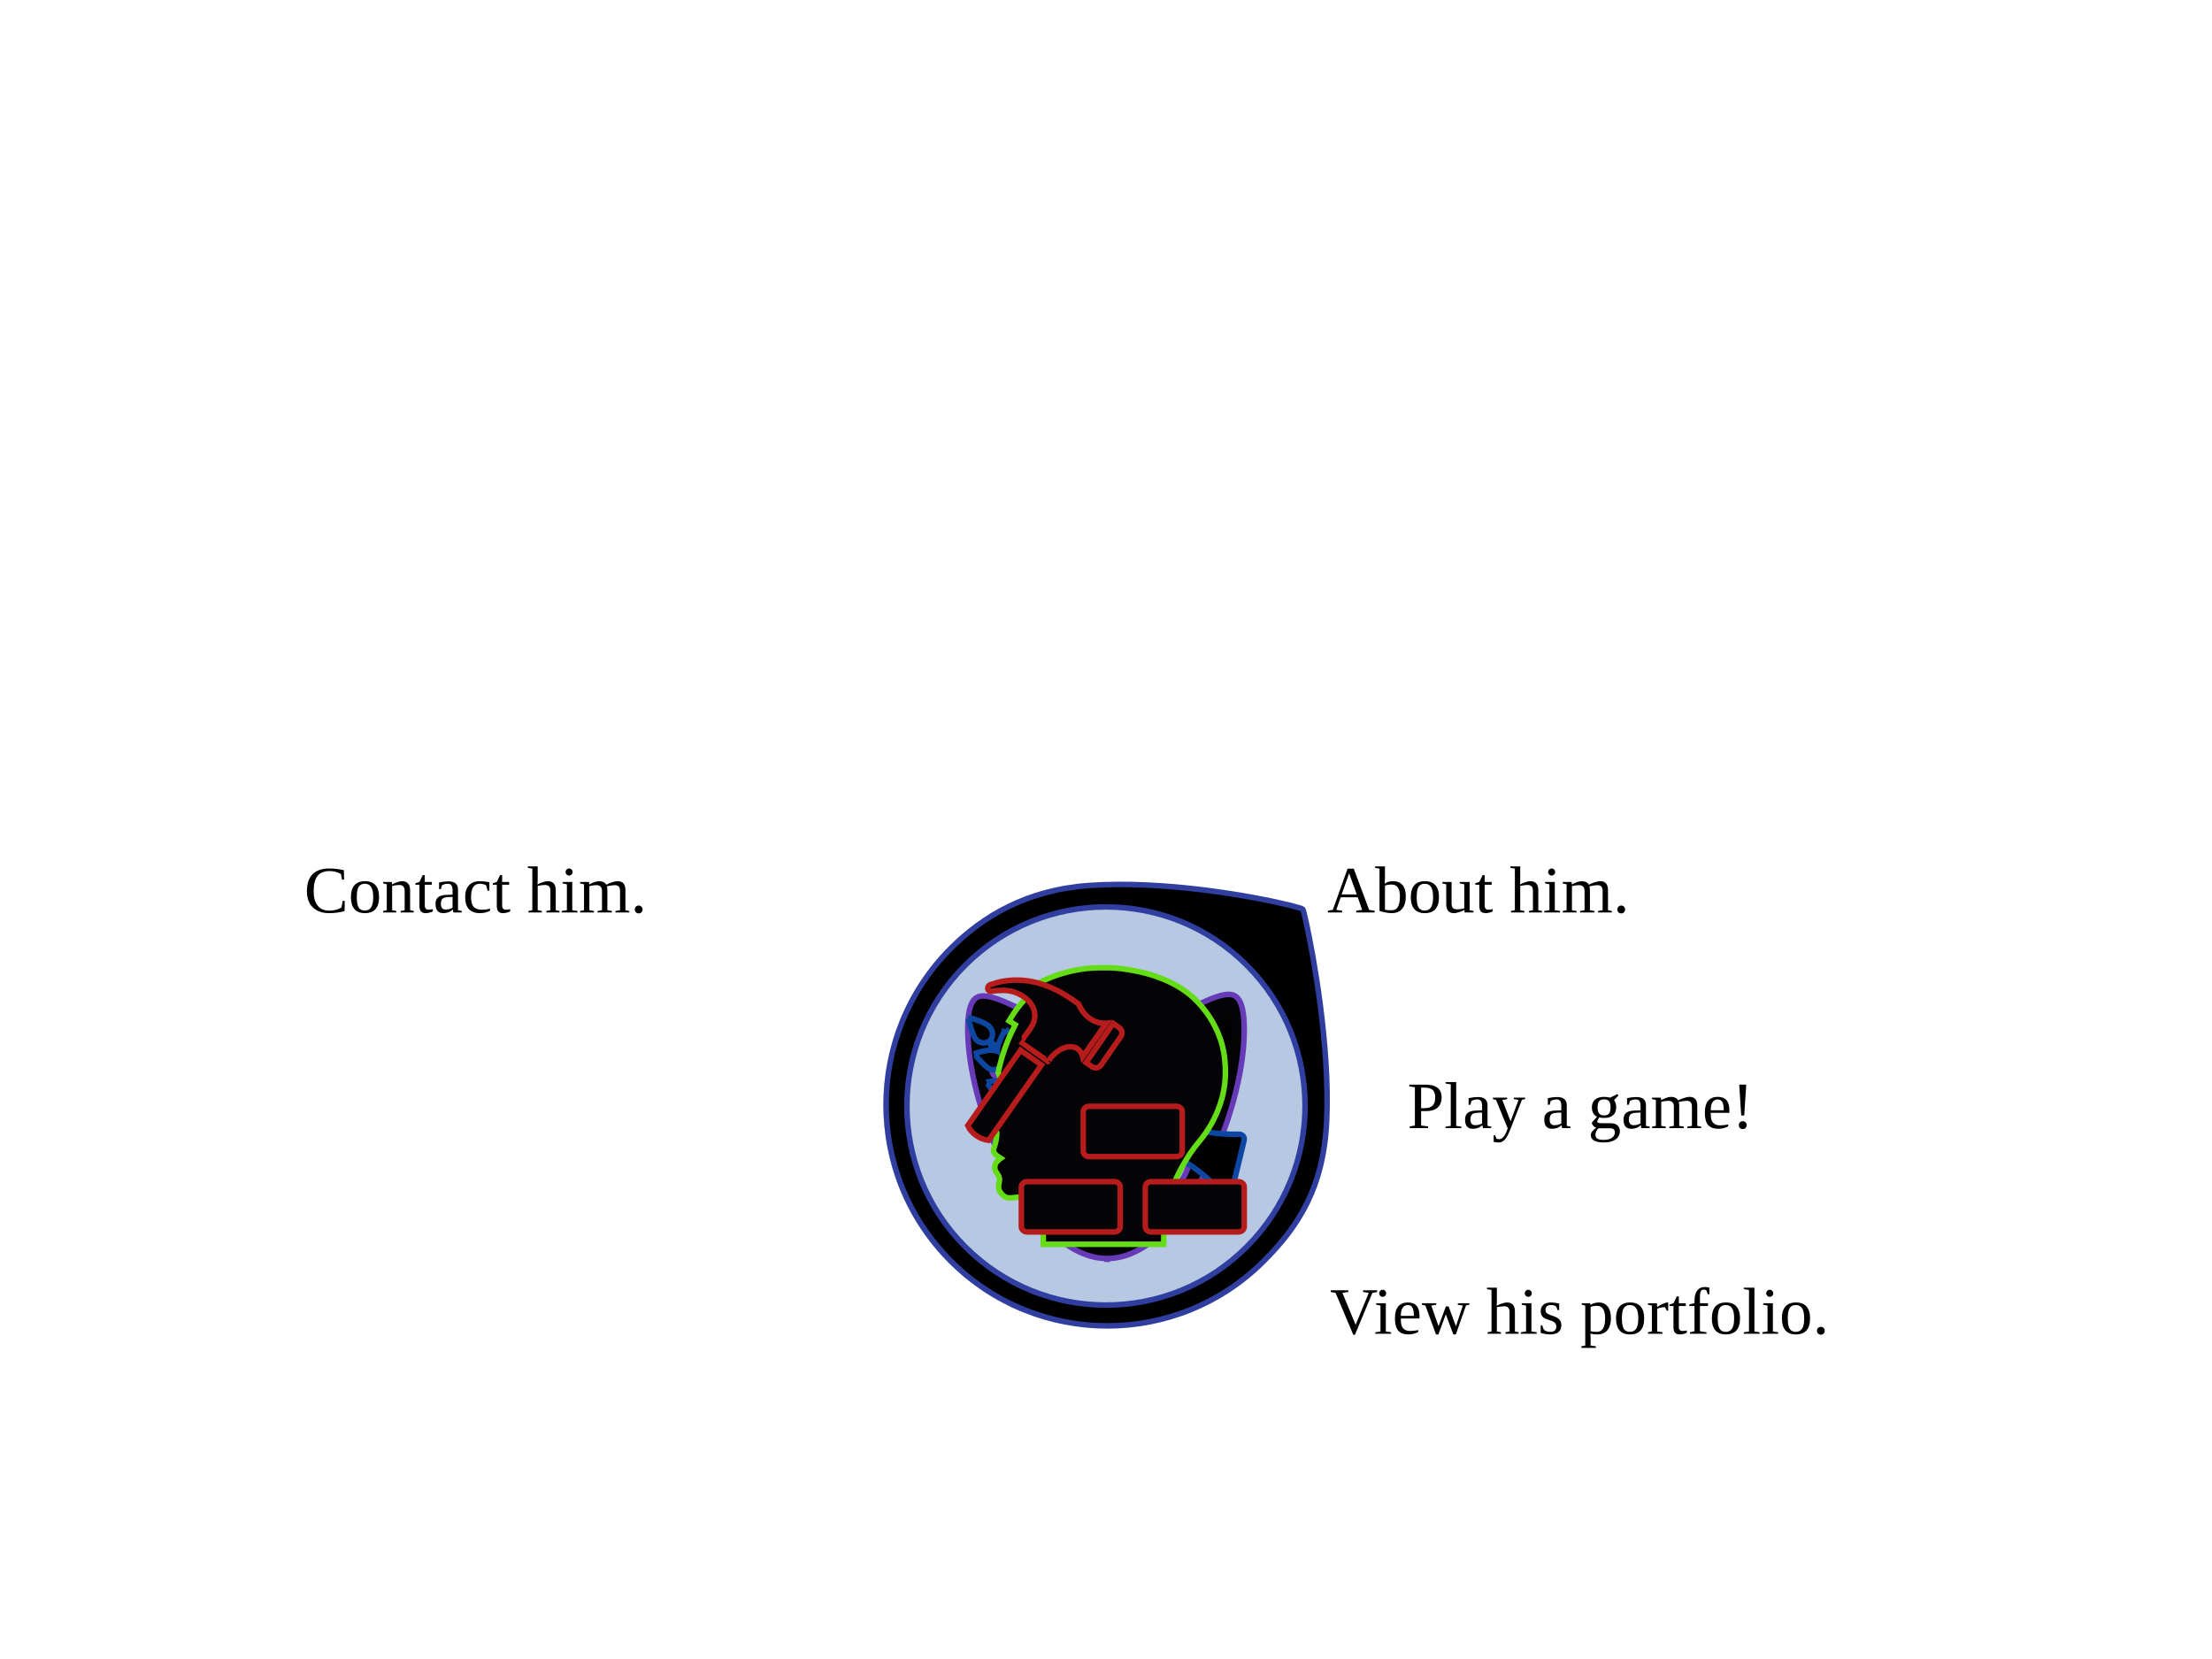
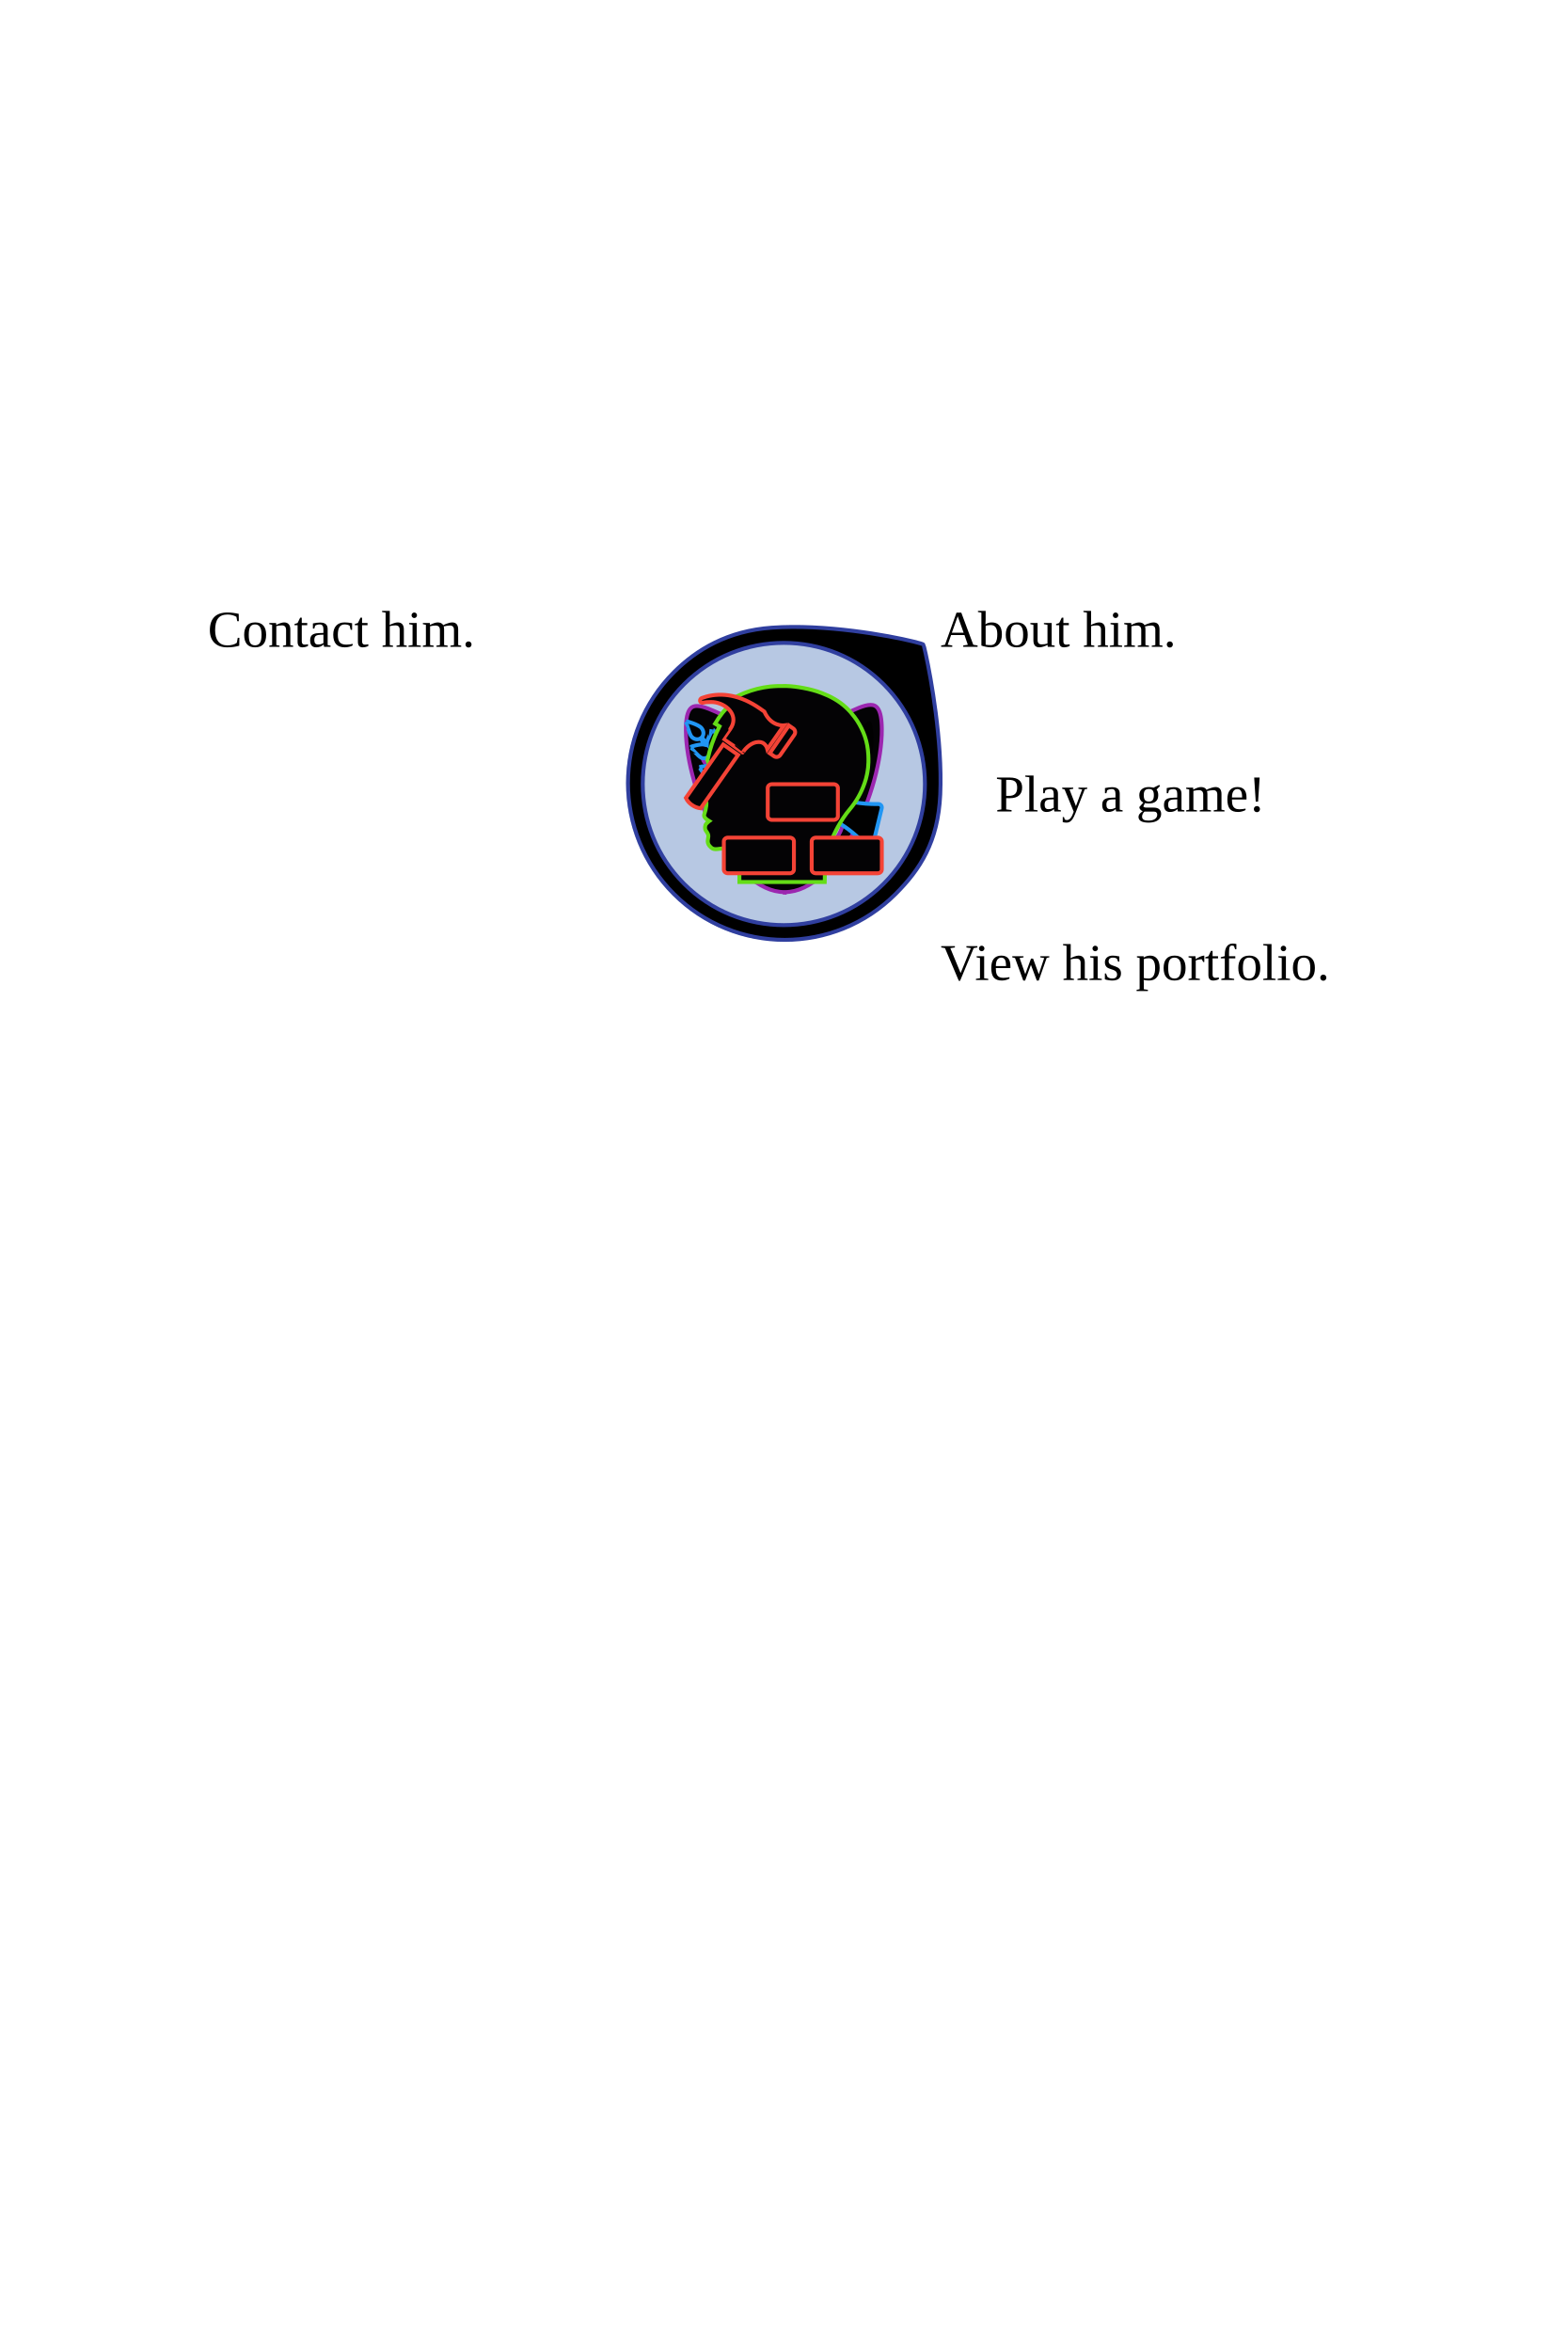
- <svg xmlns="http://www.w3.org/2000/svg" version="1.1" x="0px" y="0px" width="100%" height="300px" viewBox="0 0 400 300" xml:space="preserve">
+ <svg xmlns="http://www.w3.org/2000/svg" version="1.1" x="0px" y="0px" width="100%" height="700px" viewBox="0 0 400 600" xml:space="preserve">
  <g id="svg-fill">
    <g fill="#0d47a1" opacity="0.3">
      <circle cx="200" cy="200" r="40" />
      <path d="M240,200c0.012,5.236-1.006,10.478-3.009,15.322c-1.995,4.847-4.961,9.291-8.663,13.006       c-3.7,3.717-8.136,6.703-12.982,8.721c-4.844,2.025-10.093,3.067-15.346,3.076c-5.252,0.012-10.51-1.01-15.37-3.019       c-4.862-2.001-9.32-4.977-13.046-8.689c-3.729-3.713-6.724-8.162-8.748-13.023c-2.031-4.858-3.077-10.125-3.085-15.394       c0.005-5.269,1.053-10.535,3.083-15.394c2.024-4.861,5.02-9.311,8.749-13.023c3.727-3.714,8.185-6.688,13.047-8.69       c4.86-2.009,10.117-3.03,15.37-3.018c5.253,0.009,10.502,1.051,15.346,3.076c4.847,2.018,9.282,5.004,12.982,8.721       c3.702,3.715,6.668,8.16,8.663,13.006C238.994,189.522,240.012,194.763,240,200z M240,200c-0.009-5.237-1.048-10.469-3.066-15.298       c-2.012-4.831-4.988-9.253-8.693-12.942c-3.704-3.691-8.135-6.647-12.966-8.636c-4.829-1.996-10.054-3.011-15.274-2.999       c-5.221,0.009-10.437,1.044-15.25,3.057c-4.816,2.005-9.224,4.973-12.901,8.667c-3.679,3.692-6.626,8.109-8.608,12.925       c-1.991,4.813-3,10.021-2.991,15.226c-0.012,5.205,1,10.413,2.99,15.227c1.983,4.816,4.93,9.233,8.609,12.926       c3.678,3.693,8.086,6.661,12.902,8.667c4.813,2.012,10.029,3.048,15.25,3.056c5.221,0.013,10.445-1.003,15.274-2.999       c4.831-1.988,9.262-4.945,12.966-8.636c3.705-3.689,6.683-8.111,8.693-12.942C238.952,210.47,239.991,205.236,240,200z" />
    </g>
  </g>
  <g id="svg-mask" class="svg-icon">
-     <path stroke="#673ab7" fill="#040305" d="M222.145,179.813c-1.664,0-4.075,1.166-6.866,2.515c-4.239,2.047-9.515,4.597-15.272,4.631l-0.124,0.001   h-0.002c-5.713,0-10.976-2.461-15.209-4.439c-2.784-1.302-5.191-2.427-6.853-2.427c-0.685,0-1.19,0.186-1.588,0.586   c-0.847,0.854-1.248,2.696-1.229,5.636c0.1,15.545,11.917,41.263,25.195,41.266v0.604l0.069-0.604   c13.314-0.089,24.834-25.979,24.734-41.581C224.964,180.549,223.535,179.813,222.145,179.813z M179.487,194.068   c-0.211-0.451-0.214-0.954-0.009-1.497c0.489-1.287,2.07-2.025,4.339-2.025c1.629,0,3.538,0.384,5.376,1.078   c4.591,1.736,7.519,4.869,6.667,7.134c-0.2,0.524-0.689,1.149-1.887,1.149c-1.349,0-3.268-0.783-5.491-1.691   c-0.758-0.309-1.545-0.63-2.34-0.93c-0.842-0.319-1.63-0.591-2.343-0.838C181.502,195.655,179.985,195.131,179.487,194.068z    M211.458,216.192c-1.573,1.594-5.815,5.307-11.25,5.339c-7.932,0-14.205-8.571-14.208-11.934   c-0.005-0.461,0.107-0.805,0.345-1.048c0.142-0.139,0.391-0.307,0.789-0.307c0.759,0,1.792,0.609,3.355,1.532   c2.671,1.577,6.329,3.739,10.225,3.739c3.95-0.023,7.542-2.103,9.92-3.478c1.465-0.847,2.433-1.405,3.17-1.405   c0.272,0,1.162,0.102,1.168,1.395C214.986,211.611,213.641,213.978,211.458,216.192z M220.632,193.787   c-0.477,1.074-1.987,1.632-4.275,2.477c-0.689,0.255-1.451,0.535-2.265,0.86c-0.772,0.311-1.541,0.64-2.284,0.958   c-2.271,0.976-4.234,1.817-5.604,1.817c-1.158,0-1.643-0.604-1.844-1.112c-0.896-2.245,1.967-5.437,6.52-7.262   c1.909-0.764,3.883-1.185,5.559-1.185c2.19,0,3.671,0.688,4.172,1.937C220.828,192.821,220.837,193.329,220.632,193.787z" />
+     <path stroke="#9c27b0" fill="#040305" d="M222.145,179.813c-1.664,0-4.075,1.166-6.866,2.515c-4.239,2.047-9.515,4.597-15.272,4.631l-0.124,0.001   h-0.002c-5.713,0-10.976-2.461-15.209-4.439c-2.784-1.302-5.191-2.427-6.853-2.427c-0.685,0-1.19,0.186-1.588,0.586   c-0.847,0.854-1.248,2.696-1.229,5.636c0.1,15.545,11.917,41.263,25.195,41.266v0.604l0.069-0.604   c13.314-0.089,24.834-25.979,24.734-41.581C224.964,180.549,223.535,179.813,222.145,179.813z M179.487,194.068   c-0.211-0.451-0.214-0.954-0.009-1.497c0.489-1.287,2.07-2.025,4.339-2.025c1.629,0,3.538,0.384,5.376,1.078   c4.591,1.736,7.519,4.869,6.667,7.134c-0.2,0.524-0.689,1.149-1.887,1.149c-1.349,0-3.268-0.783-5.491-1.691   c-0.758-0.309-1.545-0.63-2.34-0.93c-0.842-0.319-1.63-0.591-2.343-0.838C181.502,195.655,179.985,195.131,179.487,194.068z    M211.458,216.192c-1.573,1.594-5.815,5.307-11.25,5.339c-7.932,0-14.205-8.571-14.208-11.934   c-0.005-0.461,0.107-0.805,0.345-1.048c0.142-0.139,0.391-0.307,0.789-0.307c0.759,0,1.792,0.609,3.355,1.532   c2.671,1.577,6.329,3.739,10.225,3.739c3.95-0.023,7.542-2.103,9.92-3.478c1.465-0.847,2.433-1.405,3.17-1.405   c0.272,0,1.162,0.102,1.168,1.395C214.986,211.611,213.641,213.978,211.458,216.192z M220.632,193.787   c-0.477,1.074-1.987,1.632-4.275,2.477c-0.689,0.255-1.451,0.535-2.265,0.86c-0.772,0.311-1.541,0.64-2.284,0.958   c-2.271,0.976-4.234,1.817-5.604,1.817c-1.158,0-1.643-0.604-1.844-1.112c-0.896-2.245,1.967-5.437,6.52-7.262   c1.909-0.764,3.883-1.185,5.559-1.185c2.19,0,3.671,0.688,4.172,1.937C220.828,192.821,220.837,193.329,220.632,193.787z" />
  </g>
-   <g id="svg-bird" class="svg-icon">
-     <path stroke="#0d47a1" id="XMLID_198_" fill="#010101" d="M224.806,205.44c-0.173-0.214-0.433-0.334-0.707-0.328     c-2.216,0.053-4.247-0.139-6.015-0.437c-1.963-0.329-3.817-1.009-5.54-1.98c-4.865,1.231-9.546,1.913-9.818,1.951     c-0.08,0.012-0.163,0.018-0.243,0.018c-0.396,0-0.783-0.138-1.093-0.393c-0.372-0.309-0.596-0.76-0.619-1.242     c-0.002-0.038-0.038-1.238,0.328-3.013c0.626-3.022,2.466-7.706,7.653-11.2c-0.847-2.111-2.333-3.88-3.196-4.791     c-0.126-0.132-0.312-0.187-0.489-0.143c-0.176,0.045-0.314,0.181-0.363,0.355c-0.732,2.674-2.948,4.693-2.948,4.693     c-2.867,3.086-3.91,6.077-4.136,8.581c-1.053-1.316-2.652-2.176-4.469-2.176c-2.272,0-4.223,1.321-5.146,3.236     c-0.393,0.812-0.88,1.57-1.429,2.28c-0.317-0.927-0.725-1.862-1.16-2.796c1.207,0.421,2.48-0.194,2.696-1.483     c0.293-1.314-1.611-5.53-1.671-5.502c0.018,0.021-2.229,2.798-2.481,4.03c-0.693-1.269-1.446-2.449-2.189-3.503     c0.116,0.045,0.223,0.111,0.347,0.134c0.968,0.178,1.805-0.483,1.808-1.551c0.052-1.086-1.997-4.21-2.032-4.186     c0.014,0.012-1.538,2.665-1.555,3.682c-0.472-0.597-0.907-1.118-1.287-1.554c0.578-0.603,0.588-1.64-0.085-2.421     c-0.727-0.895-3.97-1.783-3.965-1.743c0.044,0.008,0.812,3.169,1.424,3.936c0.615,0.708,1.586,0.896,2.311,0.478     c0.31,0.449,0.659,0.973,1.039,1.57c-1.068-0.257-3.669,0.598-3.657,0.611c0.028-0.021,1.999,2.382,2.858,2.772     c0.886,0.355,1.909-0.099,2.207-1.024c0.562,1.006,1.122,2.104,1.638,3.255c-1.271-0.47-4.442,0.088-4.432,0.111     c0.045-0.026,1.906,3.133,2.844,3.77c0.965,0.583,2.267,0.348,2.832-0.657c0.309,0.926,0.595,1.85,0.857,2.729     c0.096,0.3,0.187,0.576,0.28,0.866c-0.322,0.303-0.653,0.596-1.005,0.864l-0.356,0.271c-0.115,0.088-0.16,0.238-0.115,0.375     c0.047,0.137,0.174,0.229,0.319,0.229h0.738c0.34,0,0.673,0.039,1.006,0.078c0.11,0.338,0.225,0.689,0.325,1.001     c0.689,2.178,1.215,3.685,1.221,3.684c0.013,0.032,0.037,0.058,0.067,0.063c0.052,0.01,0.096-0.026,0.103-0.083     c-0.007,0.003,0.229-1.6-0.049-3.952c-0.014-0.119-0.045-0.259-0.062-0.382c0.862,0.275,1.679,0.684,2.423,1.222     c0.891,0.645,1.979,1.025,3.153,1.063c0.9,3.569,5.341,7.249,10.696,7.249c4.125,0,7.712-1.495,9.555-3.699     c0.293-0.352,0.8-0.437,1.191-0.198c2.821,1.716,5.421,4.225,6.832,5.696c0.223,0.233,0.554,0.326,0.863,0.242     c0.311-0.083,0.551-0.329,0.628-0.643l2.24-9.26C225.04,205.933,224.976,205.652,224.806,205.44z" />
+   <g id="svg-bird" class="svg-icon selected">
+     <path stroke="#2196f3" id="XMLID_198_" fill="#010101" d="M224.806,205.44c-0.173-0.214-0.433-0.334-0.707-0.328     c-2.216,0.053-4.247-0.139-6.015-0.437c-1.963-0.329-3.817-1.009-5.54-1.98c-4.865,1.231-9.546,1.913-9.818,1.951     c-0.08,0.012-0.163,0.018-0.243,0.018c-0.396,0-0.783-0.138-1.093-0.393c-0.372-0.309-0.596-0.76-0.619-1.242     c-0.002-0.038-0.038-1.238,0.328-3.013c0.626-3.022,2.466-7.706,7.653-11.2c-0.847-2.111-2.333-3.88-3.196-4.791     c-0.126-0.132-0.312-0.187-0.489-0.143c-0.176,0.045-0.314,0.181-0.363,0.355c-0.732,2.674-2.948,4.693-2.948,4.693     c-2.867,3.086-3.91,6.077-4.136,8.581c-1.053-1.316-2.652-2.176-4.469-2.176c-2.272,0-4.223,1.321-5.146,3.236     c-0.393,0.812-0.88,1.57-1.429,2.28c-0.317-0.927-0.725-1.862-1.16-2.796c1.207,0.421,2.48-0.194,2.696-1.483     c0.293-1.314-1.611-5.53-1.671-5.502c0.018,0.021-2.229,2.798-2.481,4.03c-0.693-1.269-1.446-2.449-2.189-3.503     c0.116,0.045,0.223,0.111,0.347,0.134c0.968,0.178,1.805-0.483,1.808-1.551c0.052-1.086-1.997-4.21-2.032-4.186     c0.014,0.012-1.538,2.665-1.555,3.682c-0.472-0.597-0.907-1.118-1.287-1.554c0.578-0.603,0.588-1.64-0.085-2.421     c-0.727-0.895-3.97-1.783-3.965-1.743c0.044,0.008,0.812,3.169,1.424,3.936c0.615,0.708,1.586,0.896,2.311,0.478     c0.31,0.449,0.659,0.973,1.039,1.57c-1.068-0.257-3.669,0.598-3.657,0.611c0.028-0.021,1.999,2.382,2.858,2.772     c0.886,0.355,1.909-0.099,2.207-1.024c0.562,1.006,1.122,2.104,1.638,3.255c-1.271-0.47-4.442,0.088-4.432,0.111     c0.045-0.026,1.906,3.133,2.844,3.77c0.965,0.583,2.267,0.348,2.832-0.657c0.309,0.926,0.595,1.85,0.857,2.729     c0.096,0.3,0.187,0.576,0.28,0.866c-0.322,0.303-0.653,0.596-1.005,0.864l-0.356,0.271c-0.115,0.088-0.16,0.238-0.115,0.375     c0.047,0.137,0.174,0.229,0.319,0.229h0.738c0.34,0,0.673,0.039,1.006,0.078c0.11,0.338,0.225,0.689,0.325,1.001     c0.689,2.178,1.215,3.685,1.221,3.684c0.013,0.032,0.037,0.058,0.067,0.063c0.052,0.01,0.096-0.026,0.103-0.083     c-0.007,0.003,0.229-1.6-0.049-3.952c-0.014-0.119-0.045-0.259-0.062-0.382c0.862,0.275,1.679,0.684,2.423,1.222     c0.891,0.645,1.979,1.025,3.153,1.063c0.9,3.569,5.341,7.249,10.696,7.249c4.125,0,7.712-1.495,9.555-3.699     c0.293-0.352,0.8-0.437,1.191-0.198c2.821,1.716,5.421,4.225,6.832,5.696c0.223,0.233,0.554,0.326,0.863,0.242     c0.311-0.083,0.551-0.329,0.628-0.643l2.24-9.26C225.04,205.933,224.976,205.652,224.806,205.44z" />
    <path id="XMLID_197_" fill="#010101" d="M202.482,202.95c0,0,9.101-1.303,15.065-3.574c5.965-2.273,5.697-11.722,4.859-14.924     c-0.061-0.226-0.236-0.402-0.464-0.462c-0.054-0.015-0.109-0.021-0.164-0.021c-0.173,0-0.34,0.069-0.465,0.197     c-2.482,2.558-6.231,3.462-6.231,3.462C201.974,191.969,202.482,202.95,202.482,202.95z" />
  </g>
  <g id="svg-head" class="svg-icon">
    <path stroke="#64dd17" fill="#040305" d="M179.455,204.308c0.229,0.088,0.445,0.186,0.663,0.292c0.051,0.023,0.118,0.091,0.122,0.137     c0.005,0.25,0.017,0.506-0.015,0.762c-0.09,0.755-0.26,1.483-0.519,2.199c-0.099,0.281-0.067,0.55,0.095,0.787     c0.124,0.183,0.277,0.354,0.451,0.493c0.215,0.174,0.462,0.311,0.71,0.471c-0.059,0.041-0.12,0.084-0.172,0.132     c-0.206,0.195-0.423,0.374-0.606,0.586c-0.348,0.426-0.396,1.196-0.12,1.678c0.082,0.143,0.191,0.271,0.281,0.409     c0.229,0.357,0.453,0.72,0.39,1.172c-0.034,0.216-0.048,0.435-0.1,0.645c-0.162,0.656-0.016,1.24,0.417,1.747     c0.273,0.314,0.595,0.621,1,0.74c0.277,0.076,0.609,0.079,0.884,0.052c0.815-0.069,1.619-0.204,2.436-0.303     c0.794-0.095,1.343-0.08,2.11,0.172c0.542,0.176,0.874,0.613,0.968,1.121c0.114,0.646,0.167,1.303,0.198,1.964l0.016,5.438h21.77     c0.011-0.424,0.014-0.843,0.02-1.269c0.019-1.084,0.033-2.175,0.038-3.259c0.004-0.46,0.039-0.913,0.143-1.361     c0.67-2.876,1.732-5.599,3.157-8.18c0.878-1.592,1.874-3.106,3.049-4.5c1.663-1.978,2.913-4.193,3.755-6.633     c0.246-0.711,0.46-1.438,0.604-2.176c0.159-0.821,0.493-2.271,0.363-4.959c-0.038-0.457-0.071-0.917-0.12-1.374     c-0.178-1.546-0.564-3.036-1.171-4.47c-0.584-1.376-1.307-2.672-2.207-3.868c-0.661-0.883-1.38-1.707-2.189-2.458     c-1.814-1.687-3.941-2.846-6.234-3.715c-1.517-0.576-3.085-0.982-4.685-1.273c-1.424-0.266-2.85-0.465-4.298-0.505     c-0.084-0.002-2.079-0.002-2.123,0.002c-0.697,0.043-1.395,0.056-2.087,0.135c-2.249,0.262-4.429,0.814-6.535,1.656     c-1.567,0.624-3.031,1.417-4.39,2.412c-0.032,0.019-0.047,0.046-0.078,0.082c0.337,0.125,0.655,0.253,1.017,0.391     c-1.672,1.379-2.902,3.085-4,4.918c0.386,0.237,0.758,0.47,1.134,0.707c-0.12,0.249-0.233,0.484-0.353,0.717     c-1.237,2.424-2.096,4.977-2.68,7.628c-0.029,0.134-0.063,0.287-0.023,0.412c0.091,0.307,0.239,0.599,0.33,0.907     c0.063,0.213,0.133,0.456,0.093,0.664c-0.176,0.938-0.471,1.841-0.821,2.729c-0.376,0.941-0.765,1.882-1.112,2.838     c-0.233,0.647-0.397,1.327-0.593,1.988C178.437,203.209,178.141,203.806,179.455,204.308z" />
  </g>
  <g id="svg-hammer" class="svg-icon">
-     <path stroke="#b71c1c" fill="#040305" d="M202.571,221.818c0,0.524-0.469,0.954-1.052,0.954h-15.77c-0.587,0-1.06-0.43-1.06-0.954v-7.185     c0-0.53,0.475-0.954,1.06-0.954h15.77c0.586,0,1.052,0.424,1.052,0.954V221.818z M225,214.637c0-0.526-0.476-0.953-1.062-0.953     h-15.771c-0.589,0-1.063,0.427-1.063,0.953v7.186c0,0.523,0.476,0.95,1.063,0.95h15.766c0.592,0,1.064-0.427,1.064-0.95v-7.186     H225z M213.79,201.011c0-0.526-0.477-0.953-1.062-0.953h-15.776c-0.578,0-1.06,0.427-1.06,0.953v7.188     c0,0.523,0.484,0.956,1.06,0.956h15.77c0.592,0,1.068-0.43,1.068-0.956V201.011L213.79,201.011z M197.48,192.902L197.48,192.902     c0.516,0.363,1.229,0.236,1.6-0.286l3.602-5.174c0.361-0.517,0.234-1.237-0.28-1.601l0,0l-1.114-0.767l-4.885,7.077     L197.48,192.902z M175,203.554c0.693,1.475,2.246,2.483,3.775,2.652l9.556-13.628l-3.792-2.652L175,203.554z M195.337,190.144     c0.067,0.093,0.131,0.188,0.188,0.287c0.042,0.076,0.084,0.149,0.115,0.217c0.064,0.146,0.131,0.29,0.165,0.432     c1.407-2.015,2.818-4.023,4.229-6.035c0,0-3.289,0.4-5.016-3.517c-0.354-0.25-0.727-0.5-1.079-0.753     c-4.965-3.468-9.672-4.174-13.772-3.061c-0.227,0.063-0.669,0.21-1.076,0.347c-0.72,0.244-0.594,1.337,0.214,1.206     c0.379-0.066,0.767-0.129,0.956-0.14c0.78-0.033,1.53-0.086,2.31,0.058c3.33,0.639,5.944,3.67,3.76,6.783     c-0.586,0.834-1.763,2.474-1.749,2.493c0.007,0.014,4.956,3.433,4.933,3.47c-0.14,0.2,0.338-0.444,0.49-0.641     c0.734-0.859,2.28-2.329,4.184-1.943c0.298,0.065,0.547,0.2,0.754,0.371c0.101,0.09,0.206,0.183,0.292,0.289     C195.274,190.052,195.303,190.098,195.337,190.144z" />
+     <path stroke="#f44336" fill="#040305" d="M202.571,221.818c0,0.524-0.469,0.954-1.052,0.954h-15.77c-0.587,0-1.06-0.43-1.06-0.954v-7.185     c0-0.53,0.475-0.954,1.06-0.954h15.77c0.586,0,1.052,0.424,1.052,0.954V221.818z M225,214.637c0-0.526-0.476-0.953-1.062-0.953     h-15.771c-0.589,0-1.063,0.427-1.063,0.953v7.186c0,0.523,0.476,0.95,1.063,0.95h15.766c0.592,0,1.064-0.427,1.064-0.95v-7.186     H225z M213.79,201.011c0-0.526-0.477-0.953-1.062-0.953h-15.776c-0.578,0-1.06,0.427-1.06,0.953v7.188     c0,0.523,0.484,0.956,1.06,0.956h15.77c0.592,0,1.068-0.43,1.068-0.956V201.011L213.79,201.011z M197.48,192.902L197.48,192.902     c0.516,0.363,1.229,0.236,1.6-0.286l3.602-5.174c0.361-0.517,0.234-1.237-0.28-1.601l0,0l-1.114-0.767l-4.885,7.077     L197.48,192.902z M175,203.554c0.693,1.475,2.246,2.483,3.775,2.652l9.556-13.628l-3.792-2.652L175,203.554z M195.337,190.144     c0.067,0.093,0.131,0.188,0.188,0.287c0.042,0.076,0.084,0.149,0.115,0.217c0.064,0.146,0.131,0.29,0.165,0.432     c1.407-2.015,2.818-4.023,4.229-6.035c0,0-3.289,0.4-5.016-3.517c-0.354-0.25-0.727-0.5-1.079-0.753     c-4.965-3.468-9.672-4.174-13.772-3.061c-0.227,0.063-0.669,0.21-1.076,0.347c-0.72,0.244-0.594,1.337,0.214,1.206     c0.379-0.066,0.767-0.129,0.956-0.14c0.78-0.033,1.53-0.086,2.31,0.058c3.33,0.639,5.944,3.67,3.76,6.783     c-0.586,0.834-1.763,2.474-1.749,2.493c0.007,0.014,4.956,3.433,4.933,3.47c-0.14,0.2,0.338-0.444,0.49-0.641     c0.734-0.859,2.28-2.329,4.184-1.943c0.298,0.065,0.547,0.2,0.754,0.371c0.101,0.09,0.206,0.183,0.292,0.289     C195.274,190.052,195.303,190.098,195.337,190.144z" />
  </g>
  <g id="svg-selector" transform="rotate(225 200 200)" class="svg-about">
    <path stroke="#303F9F" d="M240,200.334c0,8.237-2.269,17.206-9.646,25.707     c-2.218,2.556-4.701,5.041-7.268,7.386c-10.557,9.644-22.505,16.906-23.086,16.906c-0.325,0-12.025-7.395-22.411-16.529     c-2.735-2.406-5.38-4.933-7.701-7.477c-8.179-8.964-9.888-17.174-9.888-25.993c0-22.091,17.909-40,40-40     C222.092,160.334,240,178.243,240,200.334z M200,164c-19.882,0-36,16.118-36,36c0,19.883,16.118,36,36,36c19.883,0,36-16.117,36-36     C236,180.118,219.883,164,200,164z" />
  </g>
  <g class="wheel-text" id="svg-work" data-href="#work">
-     <text transform="matrix(1 0 0 1 240.5 241.1826)">View his portfolio.</text>
+     <text transform="matrix(1.1 0 0 1.1 240 250)">View his portfolio.</text>
  </g>
  <g class="wheel-text" id="svg-game" data-href="#game">
-     <text transform="matrix(1 0 0 1 254.5 204)">Play a game!</text>
+     <text transform="matrix(1.1 0 0 1.1 254 207)">Play a game!</text>
  </g>
  <g class="wheel-text" id="svg-about" data-href="#about">
-     <text transform="matrix(1 0 0 1 240 165)">About him.</text>
+     <text transform="matrix(1.1 0 0 1.1 240 165)">About him.</text>
  </g>
  <g class="wheel-text" id="svg-contact" data-href="#contact">
-     <text transform="matrix(1 0 0 1 55 165)">Contact him.</text>
+     <text transform="matrix(1.1 0 0 1.1 53 165)">Contact him.</text>
  </g>
</svg>
